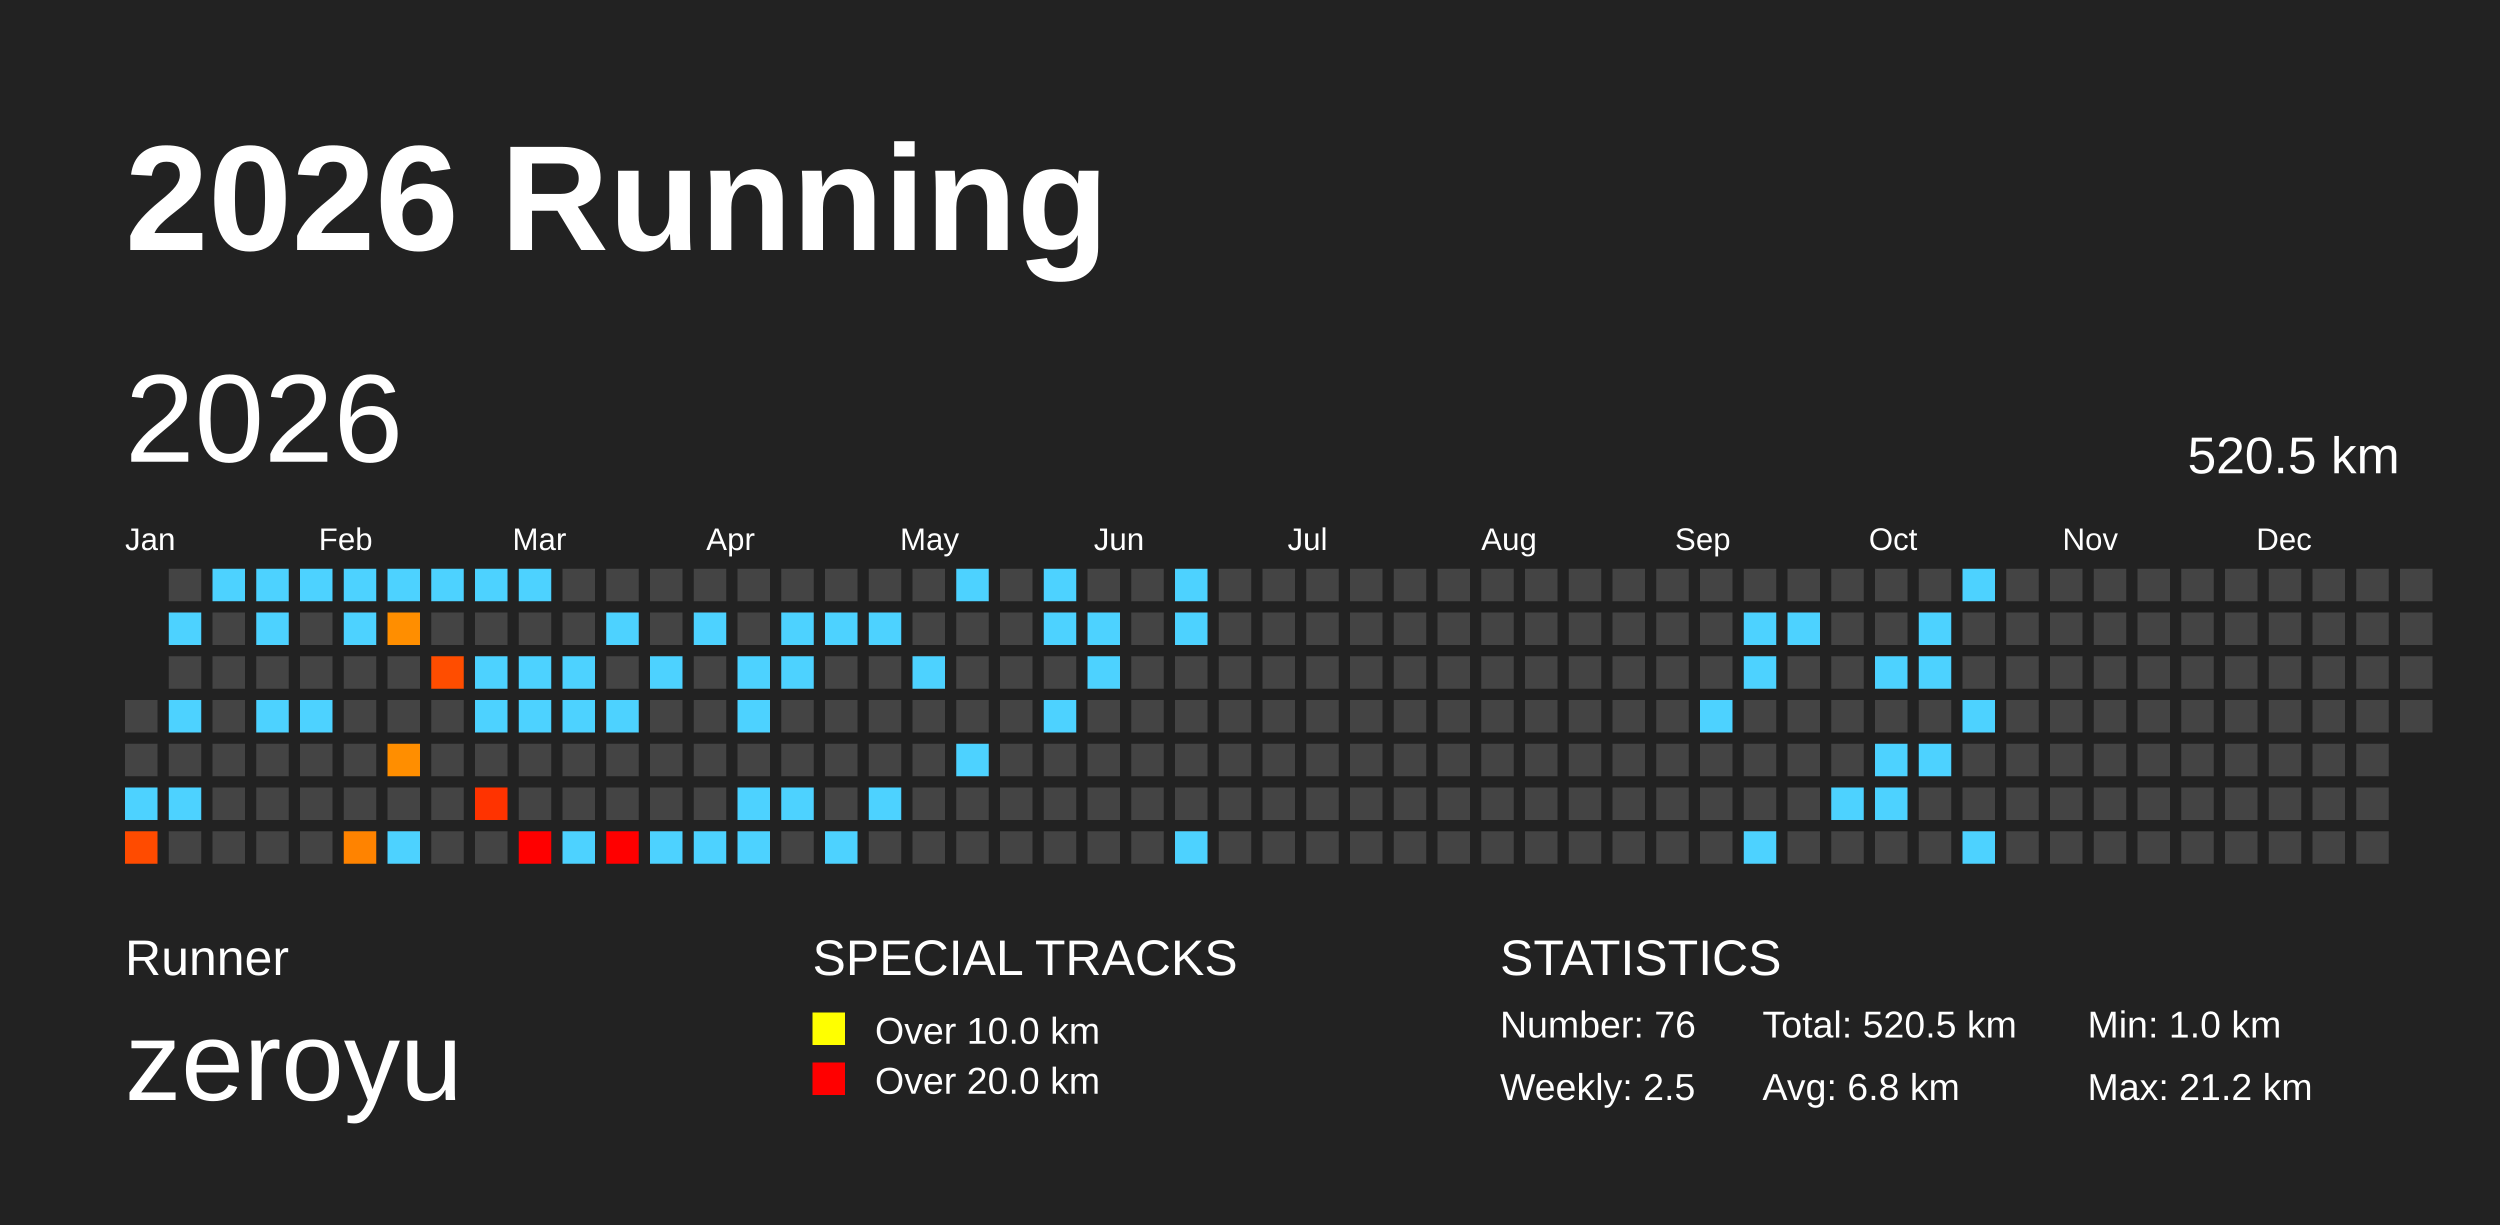
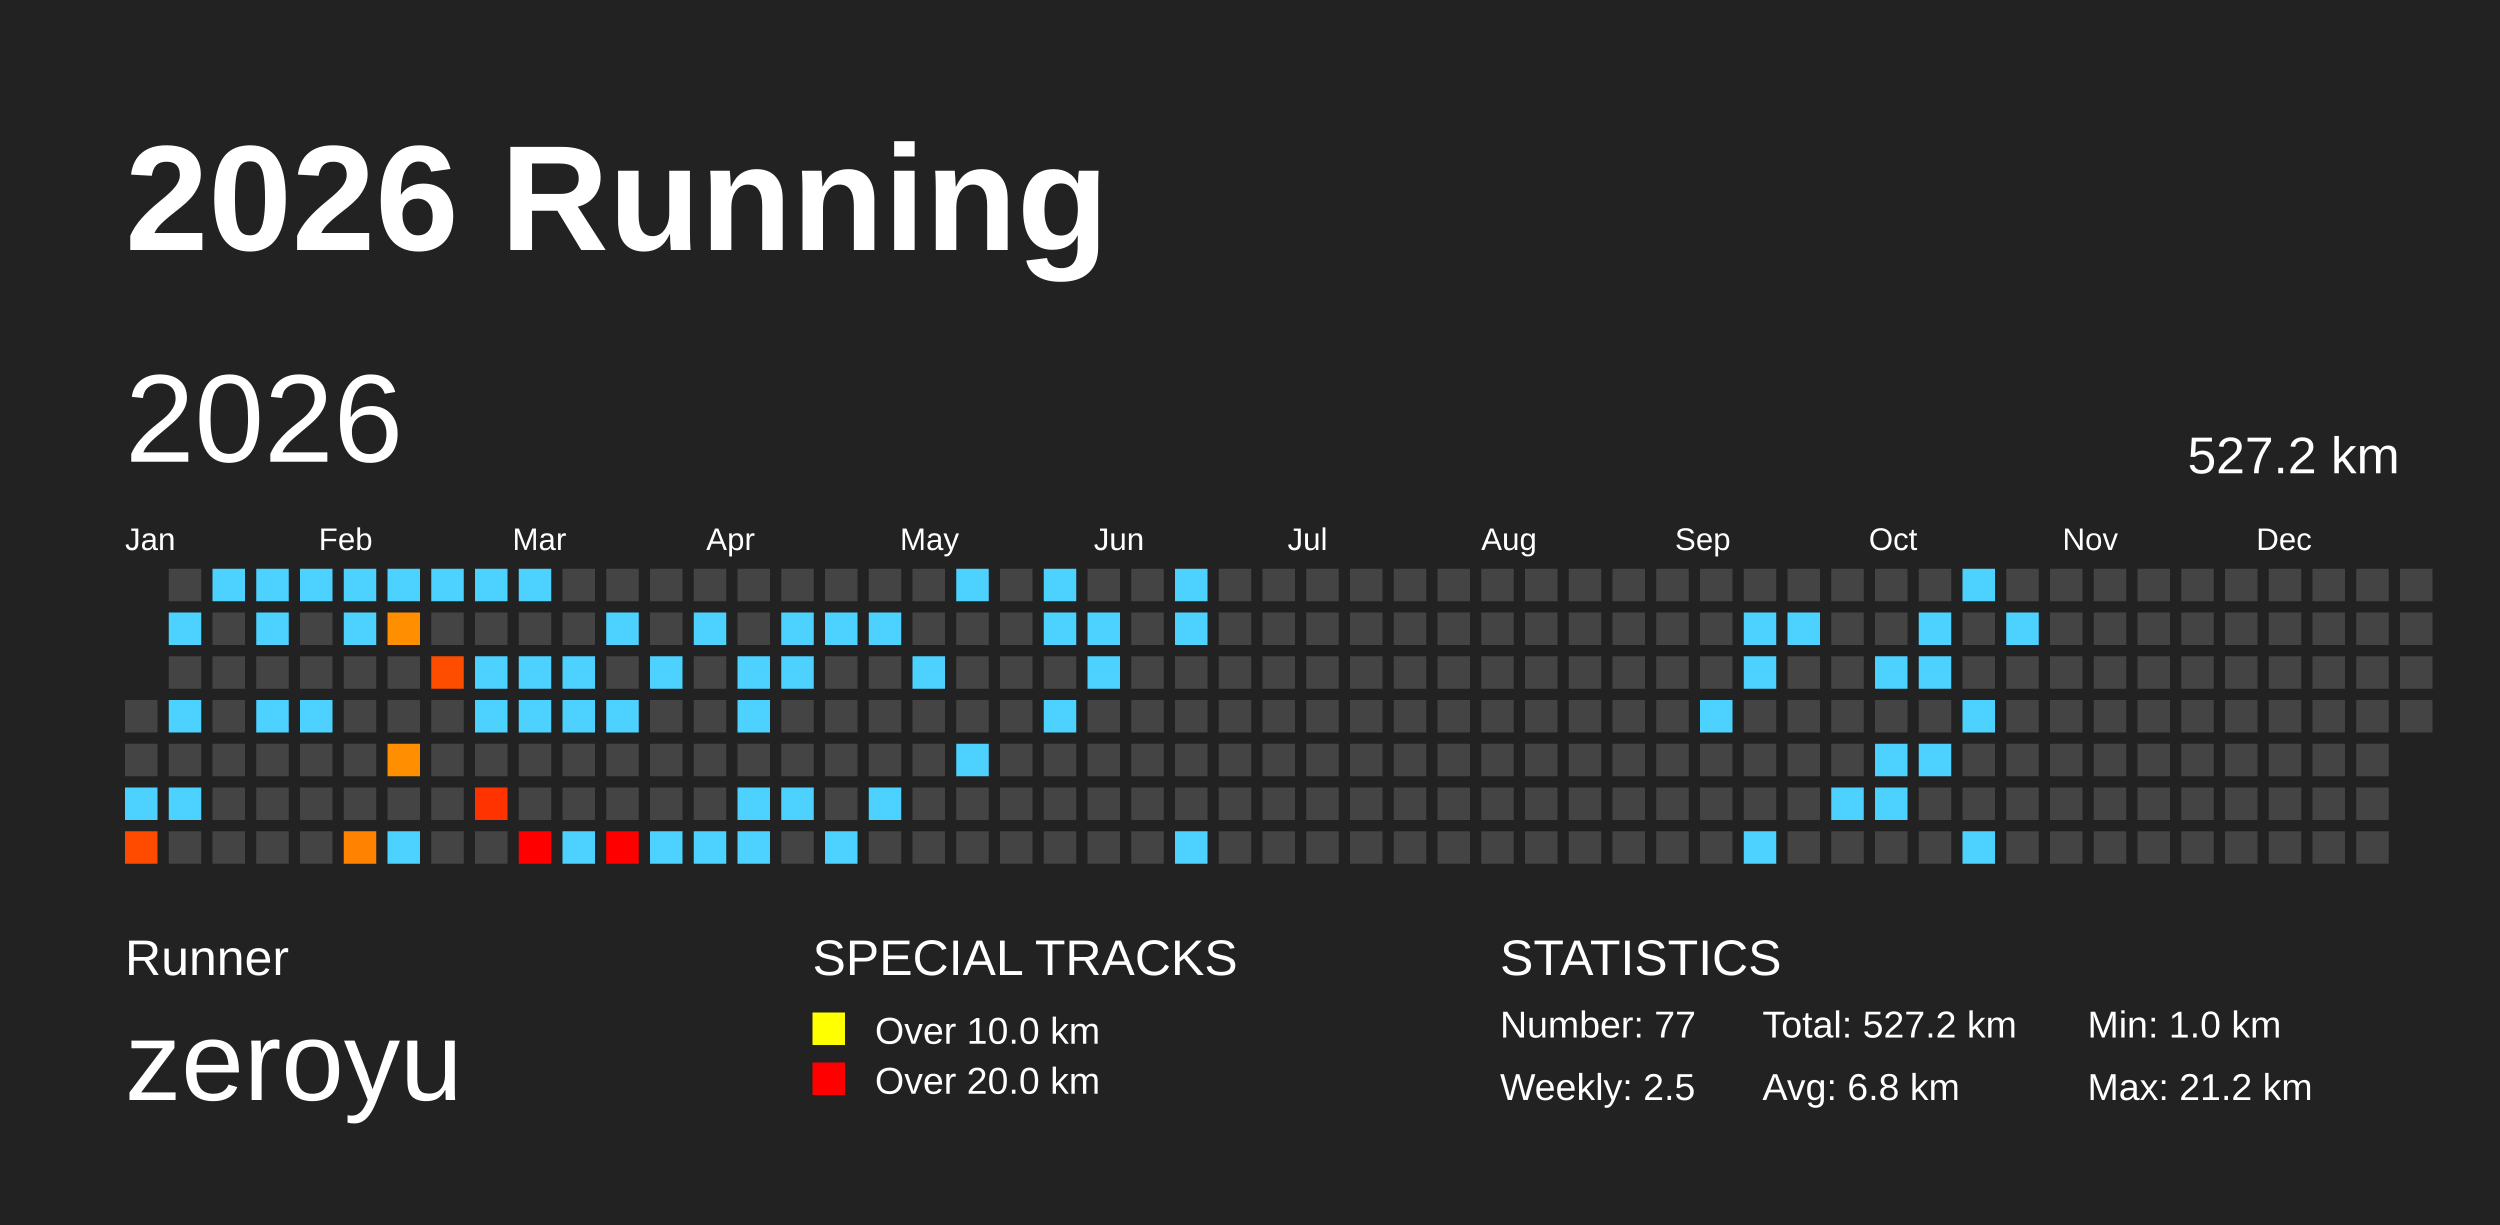
<svg xmlns="http://www.w3.org/2000/svg" baseProfile="full" height="98mm" version="1.1" viewBox="0,0,200,98" width="200mm">
  <defs>
    <pattern height="2" id="indoor-stripe" patternUnits="userSpaceOnUse" width="2">
      <line stroke="white" stroke-opacity="0.45" stroke-width="0.5" x1="0" x2="2" y1="2" y2="0" />
    </pattern>
  </defs>
  <rect fill="#222222" height="98" width="200" x="0" y="0" />
  <text fill="#FFFFFF" style="font-size:12px; font-family:Arial; font-weight:bold;" x="10" y="20">2026 Running</text>
  <text fill="#FFFFFF" style="font-size:4px; font-family:Arial" x="10" y="78">Runner</text>
  <text fill="#FFFFFF" style="font-size:9px; font-family:Arial" x="10" y="88">zeroyu</text>
  <text fill="#FFFFFF" style="font-size:4px; font-family:Arial" x="65" y="78">SPECIAL TRACKS</text>
  <rect fill="yellow" height="2.6" width="2.6" x="65" y="81" />
  <text fill="#FFFFFF" style="font-size:3px; font-family:Arial" x="70" y="83.5">Over 10.0 km</text>
  <rect fill="red" height="2.6" width="2.6" x="65" y="85" />
  <text fill="#FFFFFF" style="font-size:3px; font-family:Arial" x="70" y="87.5">Over 20.0 km</text>
  <text fill="#FFFFFF" style="font-size:4px; font-family:Arial" x="120" y="78">STATISTICS</text>
-   <text fill="#FFFFFF" style="font-size:3px; font-family:Arial" x="120" y="83">Number: 76</text>
+   <text fill="#FFFFFF" style="font-size:3px; font-family:Arial" x="120" y="83">Number: 77</text>
  <text fill="#FFFFFF" style="font-size:3px; font-family:Arial" x="120" y="88">Weekly: 2.5</text>
-   <text fill="#FFFFFF" style="font-size:3px; font-family:Arial" x="141" y="83">Total: 520.5 km</text>
+   <text fill="#FFFFFF" style="font-size:3px; font-family:Arial" x="141" y="83">Total: 527.2 km</text>
  <text fill="#FFFFFF" style="font-size:3px; font-family:Arial" x="141" y="88">Avg: 6.8 km</text>
  <text fill="#FFFFFF" style="font-size:3px; font-family:Arial" x="167" y="83">Min: 1.0 km</text>
  <text fill="#FFFFFF" style="font-size:3px; font-family:Arial" x="167" y="88">Max: 21.2 km</text>
  <text dominant-baseline="hanging" fill="#FFFFFF" style="font-size:10.0px; font-family:Arial;" x="10" y="30">2026</text>
-   <text dominant-baseline="hanging" fill="#FFFFFF" style="font-size:4.125px; font-family:Arial;" x="175" y="35">520.5 km</text>
+   <text dominant-baseline="hanging" fill="#FFFFFF" style="font-size:4.125px; font-family:Arial;" x="175" y="35">527.2 km</text>
  <text fill="#FFFFFF" style="font-size:2.5px; font-family:Arial" x="10.0" y="44">Jan</text>
  <text fill="#FFFFFF" style="font-size:2.5px; font-family:Arial" x="25.5" y="44">Feb</text>
  <text fill="#FFFFFF" style="font-size:2.5px; font-family:Arial" x="41.0" y="44">Mar</text>
  <text fill="#FFFFFF" style="font-size:2.5px; font-family:Arial" x="56.5" y="44">Apr</text>
  <text fill="#FFFFFF" style="font-size:2.5px; font-family:Arial" x="72.0" y="44">May</text>
  <text fill="#FFFFFF" style="font-size:2.5px; font-family:Arial" x="87.5" y="44">Jun</text>
  <text fill="#FFFFFF" style="font-size:2.5px; font-family:Arial" x="103.0" y="44">Jul</text>
  <text fill="#FFFFFF" style="font-size:2.5px; font-family:Arial" x="118.5" y="44">Aug</text>
  <text fill="#FFFFFF" style="font-size:2.5px; font-family:Arial" x="134.0" y="44">Sep</text>
  <text fill="#FFFFFF" style="font-size:2.5px; font-family:Arial" x="149.5" y="44">Oct</text>
  <text fill="#FFFFFF" style="font-size:2.5px; font-family:Arial" x="165.0" y="44">Nov</text>
  <text fill="#FFFFFF" style="font-size:2.5px; font-family:Arial" x="180.5" y="44">Dec</text>
  <rect fill="#444444" height="2.6" width="2.6" x="10.0" y="56.0" />
  <rect fill="#444444" height="2.6" width="2.6" x="10.0" y="59.5" />
  <rect fill="#4dd2ff" height="2.6" width="2.6" x="10.0" y="63.0" />
  <rect fill="#ff4b00" height="2.6" width="2.6" x="10.0" y="66.5" />
  <rect fill="#444444" height="2.6" width="2.6" x="13.5" y="45.5" />
  <rect fill="#4dd2ff" height="2.6" width="2.6" x="13.5" y="49.0" />
  <rect fill="#444444" height="2.6" width="2.6" x="13.5" y="52.5" />
  <rect fill="#4dd2ff" height="2.6" width="2.6" x="13.5" y="56.0" />
  <rect fill="#444444" height="2.6" width="2.6" x="13.5" y="59.5" />
  <rect fill="#4dd2ff" height="2.6" width="2.6" x="13.5" y="63.0" />
  <rect fill="#444444" height="2.6" width="2.6" x="13.5" y="66.5" />
  <rect fill="#4dd2ff" height="2.6" width="2.6" x="17.0" y="45.5" />
  <rect fill="#444444" height="2.6" width="2.6" x="17.0" y="49.0" />
  <rect fill="#444444" height="2.6" width="2.6" x="17.0" y="52.5" />
  <rect fill="#444444" height="2.6" width="2.6" x="17.0" y="56.0" />
  <rect fill="#444444" height="2.6" width="2.6" x="17.0" y="59.5" />
  <rect fill="#444444" height="2.6" width="2.6" x="17.0" y="63.0" />
  <rect fill="#444444" height="2.6" width="2.6" x="17.0" y="66.5" />
  <rect fill="#4dd2ff" height="2.6" width="2.6" x="20.5" y="45.5" />
  <rect fill="#4dd2ff" height="2.6" width="2.6" x="20.5" y="49.0" />
  <rect fill="#444444" height="2.6" width="2.6" x="20.5" y="52.5" />
  <rect fill="#4dd2ff" height="2.6" width="2.6" x="20.5" y="56.0" />
  <rect fill="#444444" height="2.6" width="2.6" x="20.5" y="59.5" />
  <rect fill="#444444" height="2.6" width="2.6" x="20.5" y="63.0" />
  <rect fill="#444444" height="2.6" width="2.6" x="20.5" y="66.5" />
  <rect fill="#4dd2ff" height="2.6" width="2.6" x="24.0" y="45.5" />
  <rect fill="#444444" height="2.6" width="2.6" x="24.0" y="49.0" />
  <rect fill="#444444" height="2.6" width="2.6" x="24.0" y="52.5" />
  <rect fill="#4dd2ff" height="2.6" width="2.6" x="24.0" y="56.0" />
  <rect fill="#444444" height="2.6" width="2.6" x="24.0" y="59.5" />
  <rect fill="#444444" height="2.6" width="2.6" x="24.0" y="63.0" />
  <rect fill="#444444" height="2.6" width="2.6" x="24.0" y="66.5" />
  <rect fill="#4dd2ff" height="2.6" width="2.6" x="27.5" y="45.5" />
  <rect fill="#4dd2ff" height="2.6" width="2.6" x="27.5" y="49.0" />
  <rect fill="#444444" height="2.6" width="2.6" x="27.5" y="52.5" />
  <rect fill="#444444" height="2.6" width="2.6" x="27.5" y="56.0" />
  <rect fill="#444444" height="2.6" width="2.6" x="27.5" y="59.5" />
  <rect fill="#444444" height="2.6" width="2.6" x="27.5" y="63.0" />
  <rect fill="#ff8300" height="2.6" width="2.6" x="27.5" y="66.5" />
  <rect fill="#4dd2ff" height="2.6" width="2.6" x="31.0" y="45.5" />
  <rect fill="#ff8e00" height="2.6" width="2.6" x="31.0" y="49.0" />
  <rect fill="#444444" height="2.6" width="2.6" x="31.0" y="52.5" />
  <rect fill="#444444" height="2.6" width="2.6" x="31.0" y="56.0" />
  <rect fill="#ff8e00" height="2.6" width="2.6" x="31.0" y="59.5" />
  <rect fill="#444444" height="2.6" width="2.6" x="31.0" y="63.0" />
  <rect fill="#4dd2ff" height="2.6" width="2.6" x="31.0" y="66.5" />
  <rect fill="#4dd2ff" height="2.6" width="2.6" x="34.5" y="45.5" />
  <rect fill="#444444" height="2.6" width="2.6" x="34.5" y="49.0" />
  <rect fill="#ff4d00" height="2.6" width="2.6" x="34.5" y="52.5" />
  <rect fill="#444444" height="2.6" width="2.6" x="34.5" y="56.0" />
  <rect fill="#444444" height="2.6" width="2.6" x="34.5" y="59.5" />
  <rect fill="#444444" height="2.6" width="2.6" x="34.5" y="63.0" />
  <rect fill="#444444" height="2.6" width="2.6" x="34.5" y="66.5" />
  <rect fill="#4dd2ff" height="2.6" width="2.6" x="38.0" y="45.5" />
  <rect fill="#444444" height="2.6" width="2.6" x="38.0" y="49.0" />
  <rect fill="#4dd2ff" height="2.6" width="2.6" x="38.0" y="52.5" />
  <rect fill="#4dd2ff" height="2.6" width="2.6" x="38.0" y="56.0" />
  <rect fill="#444444" height="2.6" width="2.6" x="38.0" y="59.5" />
  <rect fill="#ff3300" height="2.6" width="2.6" x="38.0" y="63.0" />
  <rect fill="#444444" height="2.6" width="2.6" x="38.0" y="66.5" />
  <rect fill="#4dd2ff" height="2.6" width="2.6" x="41.5" y="45.5" />
  <rect fill="#444444" height="2.6" width="2.6" x="41.5" y="49.0" />
  <rect fill="#4dd2ff" height="2.6" width="2.6" x="41.5" y="52.5" />
  <rect fill="#4dd2ff" height="2.6" width="2.6" x="41.5" y="56.0" />
  <rect fill="#444444" height="2.6" width="2.6" x="41.5" y="59.5" />
  <rect fill="#444444" height="2.6" width="2.6" x="41.5" y="63.0" />
  <rect fill="red" height="2.6" width="2.6" x="41.5" y="66.5" />
  <rect fill="#444444" height="2.6" width="2.6" x="45.0" y="45.5" />
  <rect fill="#444444" height="2.6" width="2.6" x="45.0" y="49.0" />
  <rect fill="#4dd2ff" height="2.6" width="2.6" x="45.0" y="52.5" />
  <rect fill="#4dd2ff" height="2.6" width="2.6" x="45.0" y="56.0" />
  <rect fill="#444444" height="2.6" width="2.6" x="45.0" y="59.5" />
  <rect fill="#444444" height="2.6" width="2.6" x="45.0" y="63.0" />
  <rect fill="#4dd2ff" height="2.6" width="2.6" x="45.0" y="66.5" />
  <rect fill="#444444" height="2.6" width="2.6" x="48.5" y="45.5" />
  <rect fill="#4dd2ff" height="2.6" width="2.6" x="48.5" y="49.0" />
  <rect fill="#444444" height="2.6" width="2.6" x="48.5" y="52.5" />
  <rect fill="#4dd2ff" height="2.6" width="2.6" x="48.5" y="56.0" />
  <rect fill="#444444" height="2.6" width="2.6" x="48.5" y="59.5" />
  <rect fill="#444444" height="2.6" width="2.6" x="48.5" y="63.0" />
  <rect fill="red" height="2.6" width="2.6" x="48.5" y="66.5" />
  <rect fill="#444444" height="2.6" width="2.6" x="52.0" y="45.5" />
  <rect fill="#444444" height="2.6" width="2.6" x="52.0" y="49.0" />
  <rect fill="#4dd2ff" height="2.6" width="2.6" x="52.0" y="52.5" />
  <rect fill="#444444" height="2.6" width="2.6" x="52.0" y="56.0" />
  <rect fill="#444444" height="2.6" width="2.6" x="52.0" y="59.5" />
  <rect fill="#444444" height="2.6" width="2.6" x="52.0" y="63.0" />
  <rect fill="#4dd2ff" height="2.6" width="2.6" x="52.0" y="66.5" />
  <rect fill="#444444" height="2.6" width="2.6" x="55.5" y="45.5" />
  <rect fill="#4dd2ff" height="2.6" width="2.6" x="55.5" y="49.0" />
  <rect fill="#444444" height="2.6" width="2.6" x="55.5" y="52.5" />
  <rect fill="#444444" height="2.6" width="2.6" x="55.5" y="56.0" />
  <rect fill="#444444" height="2.6" width="2.6" x="55.5" y="59.5" />
  <rect fill="#444444" height="2.6" width="2.6" x="55.5" y="63.0" />
  <rect fill="#4dd2ff" height="2.6" width="2.6" x="55.5" y="66.5" />
  <rect fill="#444444" height="2.6" width="2.6" x="59.0" y="45.5" />
  <rect fill="#444444" height="2.6" width="2.6" x="59.0" y="49.0" />
  <rect fill="#4dd2ff" height="2.6" width="2.6" x="59.0" y="52.5" />
  <rect fill="#4dd2ff" height="2.6" width="2.6" x="59.0" y="56.0" />
  <rect fill="#444444" height="2.6" width="2.6" x="59.0" y="59.5" />
  <rect fill="#4dd2ff" height="2.6" width="2.6" x="59.0" y="63.0" />
  <rect fill="#4dd2ff" height="2.6" width="2.6" x="59.0" y="66.5" />
  <rect fill="#444444" height="2.6" width="2.6" x="62.5" y="45.5" />
  <rect fill="#4dd2ff" height="2.6" width="2.6" x="62.5" y="49.0" />
  <rect fill="#4dd2ff" height="2.6" width="2.6" x="62.5" y="52.5" />
  <rect fill="#444444" height="2.6" width="2.6" x="62.5" y="56.0" />
  <rect fill="#444444" height="2.6" width="2.6" x="62.5" y="59.5" />
  <rect fill="#4dd2ff" height="2.6" width="2.6" x="62.5" y="63.0" />
  <rect fill="#444444" height="2.6" width="2.6" x="62.5" y="66.5" />
  <rect fill="#444444" height="2.6" width="2.6" x="66.0" y="45.5" />
  <rect fill="#4dd2ff" height="2.6" width="2.6" x="66.0" y="49.0" />
  <rect fill="#444444" height="2.6" width="2.6" x="66.0" y="52.5" />
  <rect fill="#444444" height="2.6" width="2.6" x="66.0" y="56.0" />
  <rect fill="#444444" height="2.6" width="2.6" x="66.0" y="59.5" />
  <rect fill="#444444" height="2.6" width="2.6" x="66.0" y="63.0" />
  <rect fill="#4dd2ff" height="2.6" width="2.6" x="66.0" y="66.5" />
  <rect fill="#444444" height="2.6" width="2.6" x="69.5" y="45.5" />
  <rect fill="#4dd2ff" height="2.6" width="2.6" x="69.5" y="49.0" />
  <rect fill="#444444" height="2.6" width="2.6" x="69.5" y="52.5" />
  <rect fill="#444444" height="2.6" width="2.6" x="69.5" y="56.0" />
  <rect fill="#444444" height="2.6" width="2.6" x="69.5" y="59.5" />
  <rect fill="#4dd2ff" height="2.6" width="2.6" x="69.5" y="63.0" />
  <rect fill="#444444" height="2.6" width="2.6" x="69.5" y="66.5" />
  <rect fill="#444444" height="2.6" width="2.6" x="73.0" y="45.5" />
  <rect fill="#444444" height="2.6" width="2.6" x="73.0" y="49.0" />
  <rect fill="#4dd2ff" height="2.6" width="2.6" x="73.0" y="52.5" />
  <rect fill="#444444" height="2.6" width="2.6" x="73.0" y="56.0" />
  <rect fill="#444444" height="2.6" width="2.6" x="73.0" y="59.5" />
  <rect fill="#444444" height="2.6" width="2.6" x="73.0" y="63.0" />
  <rect fill="#444444" height="2.6" width="2.6" x="73.0" y="66.5" />
  <rect fill="#4dd2ff" height="2.6" width="2.6" x="76.5" y="45.5" />
  <rect fill="#444444" height="2.6" width="2.6" x="76.5" y="49.0" />
  <rect fill="#444444" height="2.6" width="2.6" x="76.5" y="52.5" />
  <rect fill="#444444" height="2.6" width="2.6" x="76.5" y="56.0" />
  <rect fill="#4dd2ff" height="2.6" width="2.6" x="76.5" y="59.5" />
  <rect fill="#444444" height="2.6" width="2.6" x="76.5" y="63.0" />
  <rect fill="#444444" height="2.6" width="2.6" x="76.5" y="66.5" />
  <rect fill="#444444" height="2.6" width="2.6" x="80.0" y="45.5" />
  <rect fill="#444444" height="2.6" width="2.6" x="80.0" y="49.0" />
  <rect fill="#444444" height="2.6" width="2.6" x="80.0" y="52.5" />
  <rect fill="#444444" height="2.6" width="2.6" x="80.0" y="56.0" />
  <rect fill="#444444" height="2.6" width="2.6" x="80.0" y="59.5" />
  <rect fill="#444444" height="2.6" width="2.6" x="80.0" y="63.0" />
  <rect fill="#444444" height="2.6" width="2.6" x="80.0" y="66.5" />
  <rect fill="#4dd2ff" height="2.6" width="2.6" x="83.5" y="45.5" />
  <rect fill="#4dd2ff" height="2.6" width="2.6" x="83.5" y="49.0" />
  <rect fill="#444444" height="2.6" width="2.6" x="83.5" y="52.5" />
  <rect fill="#4dd2ff" height="2.6" width="2.6" x="83.5" y="56.0" />
  <rect fill="#444444" height="2.6" width="2.6" x="83.5" y="59.5" />
  <rect fill="#444444" height="2.6" width="2.6" x="83.5" y="63.0" />
  <rect fill="#444444" height="2.6" width="2.6" x="83.5" y="66.5" />
  <rect fill="#444444" height="2.6" width="2.6" x="87.0" y="45.5" />
  <rect fill="#4dd2ff" height="2.6" width="2.6" x="87.0" y="49.0" />
  <rect fill="#4dd2ff" height="2.6" width="2.6" x="87.0" y="52.5" />
  <rect fill="#444444" height="2.6" width="2.6" x="87.0" y="56.0" />
  <rect fill="#444444" height="2.6" width="2.6" x="87.0" y="59.5" />
  <rect fill="#444444" height="2.6" width="2.6" x="87.0" y="63.0" />
  <rect fill="#444444" height="2.6" width="2.6" x="87.0" y="66.5" />
  <rect fill="#444444" height="2.6" width="2.6" x="90.5" y="45.5" />
  <rect fill="#444444" height="2.6" width="2.6" x="90.5" y="49.0" />
  <rect fill="#444444" height="2.6" width="2.6" x="90.5" y="52.5" />
  <rect fill="#444444" height="2.6" width="2.6" x="90.5" y="56.0" />
  <rect fill="#444444" height="2.6" width="2.6" x="90.5" y="59.5" />
  <rect fill="#444444" height="2.6" width="2.6" x="90.5" y="63.0" />
  <rect fill="#444444" height="2.6" width="2.6" x="90.5" y="66.5" />
  <rect fill="#4dd2ff" height="2.6" width="2.6" x="94.0" y="45.5" />
  <rect fill="#4dd2ff" height="2.6" width="2.6" x="94.0" y="49.0" />
  <rect fill="#444444" height="2.6" width="2.6" x="94.0" y="52.5" />
  <rect fill="#444444" height="2.6" width="2.6" x="94.0" y="56.0" />
  <rect fill="#444444" height="2.6" width="2.6" x="94.0" y="59.5" />
  <rect fill="#444444" height="2.6" width="2.6" x="94.0" y="63.0" />
  <rect fill="#4dd2ff" height="2.6" width="2.6" x="94.0" y="66.5" />
  <rect fill="#444444" height="2.6" width="2.6" x="97.5" y="45.5" />
  <rect fill="#444444" height="2.6" width="2.6" x="97.5" y="49.0" />
  <rect fill="#444444" height="2.6" width="2.6" x="97.5" y="52.5" />
  <rect fill="#444444" height="2.6" width="2.6" x="97.5" y="56.0" />
  <rect fill="#444444" height="2.6" width="2.6" x="97.5" y="59.5" />
  <rect fill="#444444" height="2.6" width="2.6" x="97.5" y="63.0" />
  <rect fill="#444444" height="2.6" width="2.6" x="97.5" y="66.5" />
  <rect fill="#444444" height="2.6" width="2.6" x="101.0" y="45.5" />
  <rect fill="#444444" height="2.6" width="2.6" x="101.0" y="49.0" />
  <rect fill="#444444" height="2.6" width="2.6" x="101.0" y="52.5" />
  <rect fill="#444444" height="2.6" width="2.6" x="101.0" y="56.0" />
  <rect fill="#444444" height="2.6" width="2.6" x="101.0" y="59.5" />
  <rect fill="#444444" height="2.6" width="2.6" x="101.0" y="63.0" />
  <rect fill="#444444" height="2.6" width="2.6" x="101.0" y="66.5" />
  <rect fill="#444444" height="2.6" width="2.6" x="104.5" y="45.5" />
  <rect fill="#444444" height="2.6" width="2.6" x="104.5" y="49.0" />
  <rect fill="#444444" height="2.6" width="2.6" x="104.5" y="52.5" />
  <rect fill="#444444" height="2.6" width="2.6" x="104.5" y="56.0" />
  <rect fill="#444444" height="2.6" width="2.6" x="104.5" y="59.5" />
  <rect fill="#444444" height="2.6" width="2.6" x="104.5" y="63.0" />
  <rect fill="#444444" height="2.6" width="2.6" x="104.5" y="66.5" />
  <rect fill="#444444" height="2.6" width="2.6" x="108.0" y="45.5" />
  <rect fill="#444444" height="2.6" width="2.6" x="108.0" y="49.0" />
  <rect fill="#444444" height="2.6" width="2.6" x="108.0" y="52.5" />
  <rect fill="#444444" height="2.6" width="2.6" x="108.0" y="56.0" />
  <rect fill="#444444" height="2.6" width="2.6" x="108.0" y="59.5" />
  <rect fill="#444444" height="2.6" width="2.6" x="108.0" y="63.0" />
  <rect fill="#444444" height="2.6" width="2.6" x="108.0" y="66.5" />
  <rect fill="#444444" height="2.6" width="2.6" x="111.5" y="45.5" />
  <rect fill="#444444" height="2.6" width="2.6" x="111.5" y="49.0" />
  <rect fill="#444444" height="2.6" width="2.6" x="111.5" y="52.5" />
  <rect fill="#444444" height="2.6" width="2.6" x="111.5" y="56.0" />
  <rect fill="#444444" height="2.6" width="2.6" x="111.5" y="59.5" />
  <rect fill="#444444" height="2.6" width="2.6" x="111.5" y="63.0" />
  <rect fill="#444444" height="2.6" width="2.6" x="111.5" y="66.5" />
  <rect fill="#444444" height="2.6" width="2.6" x="115.0" y="45.5" />
  <rect fill="#444444" height="2.6" width="2.6" x="115.0" y="49.0" />
  <rect fill="#444444" height="2.6" width="2.6" x="115.0" y="52.5" />
  <rect fill="#444444" height="2.6" width="2.6" x="115.0" y="56.0" />
  <rect fill="#444444" height="2.6" width="2.6" x="115.0" y="59.5" />
  <rect fill="#444444" height="2.6" width="2.6" x="115.0" y="63.0" />
  <rect fill="#444444" height="2.6" width="2.6" x="115.0" y="66.5" />
  <rect fill="#444444" height="2.6" width="2.6" x="118.5" y="45.5" />
  <rect fill="#444444" height="2.6" width="2.6" x="118.5" y="49.0" />
  <rect fill="#444444" height="2.6" width="2.6" x="118.5" y="52.5" />
  <rect fill="#444444" height="2.6" width="2.6" x="118.5" y="56.0" />
  <rect fill="#444444" height="2.6" width="2.6" x="118.5" y="59.5" />
  <rect fill="#444444" height="2.6" width="2.6" x="118.5" y="63.0" />
  <rect fill="#444444" height="2.6" width="2.6" x="118.5" y="66.5" />
  <rect fill="#444444" height="2.6" width="2.6" x="122.0" y="45.5" />
  <rect fill="#444444" height="2.6" width="2.6" x="122.0" y="49.0" />
  <rect fill="#444444" height="2.6" width="2.6" x="122.0" y="52.5" />
  <rect fill="#444444" height="2.6" width="2.6" x="122.0" y="56.0" />
  <rect fill="#444444" height="2.6" width="2.6" x="122.0" y="59.5" />
  <rect fill="#444444" height="2.6" width="2.6" x="122.0" y="63.0" />
  <rect fill="#444444" height="2.6" width="2.6" x="122.0" y="66.5" />
  <rect fill="#444444" height="2.6" width="2.6" x="125.5" y="45.5" />
  <rect fill="#444444" height="2.6" width="2.6" x="125.5" y="49.0" />
  <rect fill="#444444" height="2.6" width="2.6" x="125.5" y="52.5" />
  <rect fill="#444444" height="2.6" width="2.6" x="125.5" y="56.0" />
  <rect fill="#444444" height="2.6" width="2.6" x="125.5" y="59.5" />
  <rect fill="#444444" height="2.6" width="2.6" x="125.5" y="63.0" />
  <rect fill="#444444" height="2.6" width="2.6" x="125.5" y="66.5" />
  <rect fill="#444444" height="2.6" width="2.6" x="129.0" y="45.5" />
  <rect fill="#444444" height="2.6" width="2.6" x="129.0" y="49.0" />
  <rect fill="#444444" height="2.6" width="2.6" x="129.0" y="52.5" />
  <rect fill="#444444" height="2.6" width="2.6" x="129.0" y="56.0" />
  <rect fill="#444444" height="2.6" width="2.6" x="129.0" y="59.5" />
  <rect fill="#444444" height="2.6" width="2.6" x="129.0" y="63.0" />
  <rect fill="#444444" height="2.6" width="2.6" x="129.0" y="66.5" />
  <rect fill="#444444" height="2.6" width="2.6" x="132.5" y="45.5" />
  <rect fill="#444444" height="2.6" width="2.6" x="132.5" y="49.0" />
  <rect fill="#444444" height="2.6" width="2.6" x="132.5" y="52.5" />
  <rect fill="#444444" height="2.6" width="2.6" x="132.5" y="56.0" />
  <rect fill="#444444" height="2.6" width="2.6" x="132.5" y="59.5" />
  <rect fill="#444444" height="2.6" width="2.6" x="132.5" y="63.0" />
  <rect fill="#444444" height="2.6" width="2.6" x="132.5" y="66.5" />
  <rect fill="#444444" height="2.6" width="2.6" x="136.0" y="45.5" />
  <rect fill="#444444" height="2.6" width="2.6" x="136.0" y="49.0" />
  <rect fill="#444444" height="2.6" width="2.6" x="136.0" y="52.5" />
  <rect fill="#4dd2ff" height="2.6" width="2.6" x="136.0" y="56.0" />
  <rect fill="#444444" height="2.6" width="2.6" x="136.0" y="59.5" />
  <rect fill="#444444" height="2.6" width="2.6" x="136.0" y="63.0" />
  <rect fill="#444444" height="2.6" width="2.6" x="136.0" y="66.5" />
  <rect fill="#444444" height="2.6" width="2.6" x="139.5" y="45.5" />
  <rect fill="#4dd2ff" height="2.6" width="2.6" x="139.5" y="49.0" />
  <rect fill="#4dd2ff" height="2.6" width="2.6" x="139.5" y="52.5" />
  <rect fill="#444444" height="2.6" width="2.6" x="139.5" y="56.0" />
  <rect fill="#444444" height="2.6" width="2.6" x="139.5" y="59.5" />
  <rect fill="#444444" height="2.6" width="2.6" x="139.5" y="63.0" />
  <rect fill="#4dd2ff" height="2.6" width="2.6" x="139.5" y="66.5" />
  <rect fill="#444444" height="2.6" width="2.6" x="143.0" y="45.5" />
  <rect fill="#4dd2ff" height="2.6" width="2.6" x="143.0" y="49.0" />
  <rect fill="#444444" height="2.6" width="2.6" x="143.0" y="52.5" />
  <rect fill="#444444" height="2.6" width="2.6" x="143.0" y="56.0" />
  <rect fill="#444444" height="2.6" width="2.6" x="143.0" y="59.5" />
  <rect fill="#444444" height="2.6" width="2.6" x="143.0" y="63.0" />
  <rect fill="#444444" height="2.6" width="2.6" x="143.0" y="66.5" />
  <rect fill="#444444" height="2.6" width="2.6" x="146.5" y="45.5" />
  <rect fill="#444444" height="2.6" width="2.6" x="146.5" y="49.0" />
  <rect fill="#444444" height="2.6" width="2.6" x="146.5" y="52.5" />
  <rect fill="#444444" height="2.6" width="2.6" x="146.5" y="56.0" />
  <rect fill="#444444" height="2.6" width="2.6" x="146.5" y="59.5" />
  <rect fill="#4dd2ff" height="2.6" width="2.6" x="146.5" y="63.0" />
  <rect fill="#444444" height="2.6" width="2.6" x="146.5" y="66.5" />
  <rect fill="#444444" height="2.6" width="2.6" x="150.0" y="45.5" />
  <rect fill="#444444" height="2.6" width="2.6" x="150.0" y="49.0" />
  <rect fill="#4dd2ff" height="2.6" width="2.6" x="150.0" y="52.5" />
  <rect fill="#444444" height="2.6" width="2.6" x="150.0" y="56.0" />
  <rect fill="#4dd2ff" height="2.6" width="2.6" x="150.0" y="59.5" />
  <rect fill="#4dd2ff" height="2.6" width="2.6" x="150.0" y="63.0" />
  <rect fill="#444444" height="2.6" width="2.6" x="150.0" y="66.5" />
  <rect fill="#444444" height="2.6" width="2.6" x="153.5" y="45.5" />
  <rect fill="#4dd2ff" height="2.6" width="2.6" x="153.5" y="49.0" />
  <rect fill="#4dd2ff" height="2.6" width="2.6" x="153.5" y="52.5" />
  <rect fill="#444444" height="2.6" width="2.6" x="153.5" y="56.0" />
  <rect fill="#4dd2ff" height="2.6" width="2.6" x="153.5" y="59.5" />
  <rect fill="#444444" height="2.6" width="2.6" x="153.5" y="63.0" />
  <rect fill="#444444" height="2.6" width="2.6" x="153.5" y="66.5" />
  <rect fill="#4dd2ff" height="2.6" width="2.6" x="157.0" y="45.5" />
  <rect fill="#444444" height="2.6" width="2.6" x="157.0" y="49.0" />
  <rect fill="#444444" height="2.6" width="2.6" x="157.0" y="52.5" />
  <rect fill="#4dd2ff" height="2.6" width="2.6" x="157.0" y="56.0" />
  <rect fill="#444444" height="2.6" width="2.6" x="157.0" y="59.5" />
  <rect fill="#444444" height="2.6" width="2.6" x="157.0" y="63.0" />
  <rect fill="#4dd2ff" height="2.6" width="2.6" x="157.0" y="66.5" />
  <rect fill="#444444" height="2.6" width="2.6" x="160.5" y="45.5" />
-   <rect fill="#444444" height="2.6" width="2.6" x="160.5" y="49.0" />
+   <rect fill="#4dd2ff" height="2.6" width="2.6" x="160.5" y="49.0" />
  <rect fill="#444444" height="2.6" width="2.6" x="160.5" y="52.5" />
  <rect fill="#444444" height="2.6" width="2.6" x="160.5" y="56.0" />
  <rect fill="#444444" height="2.6" width="2.6" x="160.5" y="59.5" />
  <rect fill="#444444" height="2.6" width="2.6" x="160.5" y="63.0" />
  <rect fill="#444444" height="2.6" width="2.6" x="160.5" y="66.5" />
  <rect fill="#444444" height="2.6" width="2.6" x="164.0" y="45.5" />
  <rect fill="#444444" height="2.6" width="2.6" x="164.0" y="49.0" />
  <rect fill="#444444" height="2.6" width="2.6" x="164.0" y="52.5" />
  <rect fill="#444444" height="2.6" width="2.6" x="164.0" y="56.0" />
  <rect fill="#444444" height="2.6" width="2.6" x="164.0" y="59.5" />
  <rect fill="#444444" height="2.6" width="2.6" x="164.0" y="63.0" />
  <rect fill="#444444" height="2.6" width="2.6" x="164.0" y="66.5" />
  <rect fill="#444444" height="2.6" width="2.6" x="167.5" y="45.5" />
  <rect fill="#444444" height="2.6" width="2.6" x="167.5" y="49.0" />
  <rect fill="#444444" height="2.6" width="2.6" x="167.5" y="52.5" />
  <rect fill="#444444" height="2.6" width="2.6" x="167.5" y="56.0" />
  <rect fill="#444444" height="2.6" width="2.6" x="167.5" y="59.5" />
  <rect fill="#444444" height="2.6" width="2.6" x="167.5" y="63.0" />
  <rect fill="#444444" height="2.6" width="2.6" x="167.5" y="66.5" />
  <rect fill="#444444" height="2.6" width="2.6" x="171.0" y="45.5" />
  <rect fill="#444444" height="2.6" width="2.6" x="171.0" y="49.0" />
  <rect fill="#444444" height="2.6" width="2.6" x="171.0" y="52.5" />
  <rect fill="#444444" height="2.6" width="2.6" x="171.0" y="56.0" />
  <rect fill="#444444" height="2.6" width="2.6" x="171.0" y="59.5" />
  <rect fill="#444444" height="2.6" width="2.6" x="171.0" y="63.0" />
  <rect fill="#444444" height="2.6" width="2.6" x="171.0" y="66.5" />
  <rect fill="#444444" height="2.6" width="2.6" x="174.5" y="45.5" />
  <rect fill="#444444" height="2.6" width="2.6" x="174.5" y="49.0" />
  <rect fill="#444444" height="2.6" width="2.6" x="174.5" y="52.5" />
  <rect fill="#444444" height="2.6" width="2.6" x="174.5" y="56.0" />
  <rect fill="#444444" height="2.6" width="2.6" x="174.5" y="59.5" />
  <rect fill="#444444" height="2.6" width="2.6" x="174.5" y="63.0" />
  <rect fill="#444444" height="2.6" width="2.6" x="174.5" y="66.5" />
  <rect fill="#444444" height="2.6" width="2.6" x="178.0" y="45.5" />
  <rect fill="#444444" height="2.6" width="2.6" x="178.0" y="49.0" />
  <rect fill="#444444" height="2.6" width="2.6" x="178.0" y="52.5" />
  <rect fill="#444444" height="2.6" width="2.6" x="178.0" y="56.0" />
  <rect fill="#444444" height="2.6" width="2.6" x="178.0" y="59.5" />
  <rect fill="#444444" height="2.6" width="2.6" x="178.0" y="63.0" />
  <rect fill="#444444" height="2.6" width="2.6" x="178.0" y="66.5" />
  <rect fill="#444444" height="2.6" width="2.6" x="181.5" y="45.5" />
  <rect fill="#444444" height="2.6" width="2.6" x="181.5" y="49.0" />
  <rect fill="#444444" height="2.6" width="2.6" x="181.5" y="52.5" />
  <rect fill="#444444" height="2.6" width="2.6" x="181.5" y="56.0" />
  <rect fill="#444444" height="2.6" width="2.6" x="181.5" y="59.5" />
  <rect fill="#444444" height="2.6" width="2.6" x="181.5" y="63.0" />
  <rect fill="#444444" height="2.6" width="2.6" x="181.5" y="66.5" />
  <rect fill="#444444" height="2.6" width="2.6" x="185.0" y="45.5" />
  <rect fill="#444444" height="2.6" width="2.6" x="185.0" y="49.0" />
  <rect fill="#444444" height="2.6" width="2.6" x="185.0" y="52.5" />
  <rect fill="#444444" height="2.6" width="2.6" x="185.0" y="56.0" />
  <rect fill="#444444" height="2.6" width="2.6" x="185.0" y="59.5" />
  <rect fill="#444444" height="2.6" width="2.6" x="185.0" y="63.0" />
  <rect fill="#444444" height="2.6" width="2.6" x="185.0" y="66.5" />
  <rect fill="#444444" height="2.6" width="2.6" x="188.5" y="45.5" />
  <rect fill="#444444" height="2.6" width="2.6" x="188.5" y="49.0" />
  <rect fill="#444444" height="2.6" width="2.6" x="188.5" y="52.5" />
  <rect fill="#444444" height="2.6" width="2.6" x="188.5" y="56.0" />
  <rect fill="#444444" height="2.6" width="2.6" x="188.5" y="59.5" />
  <rect fill="#444444" height="2.6" width="2.6" x="188.5" y="63.0" />
  <rect fill="#444444" height="2.6" width="2.6" x="188.5" y="66.5" />
  <rect fill="#444444" height="2.6" width="2.6" x="192.0" y="45.5" />
  <rect fill="#444444" height="2.6" width="2.6" x="192.0" y="49.0" />
  <rect fill="#444444" height="2.6" width="2.6" x="192.0" y="52.5" />
  <rect fill="#444444" height="2.6" width="2.6" x="192.0" y="56.0" />
</svg>
